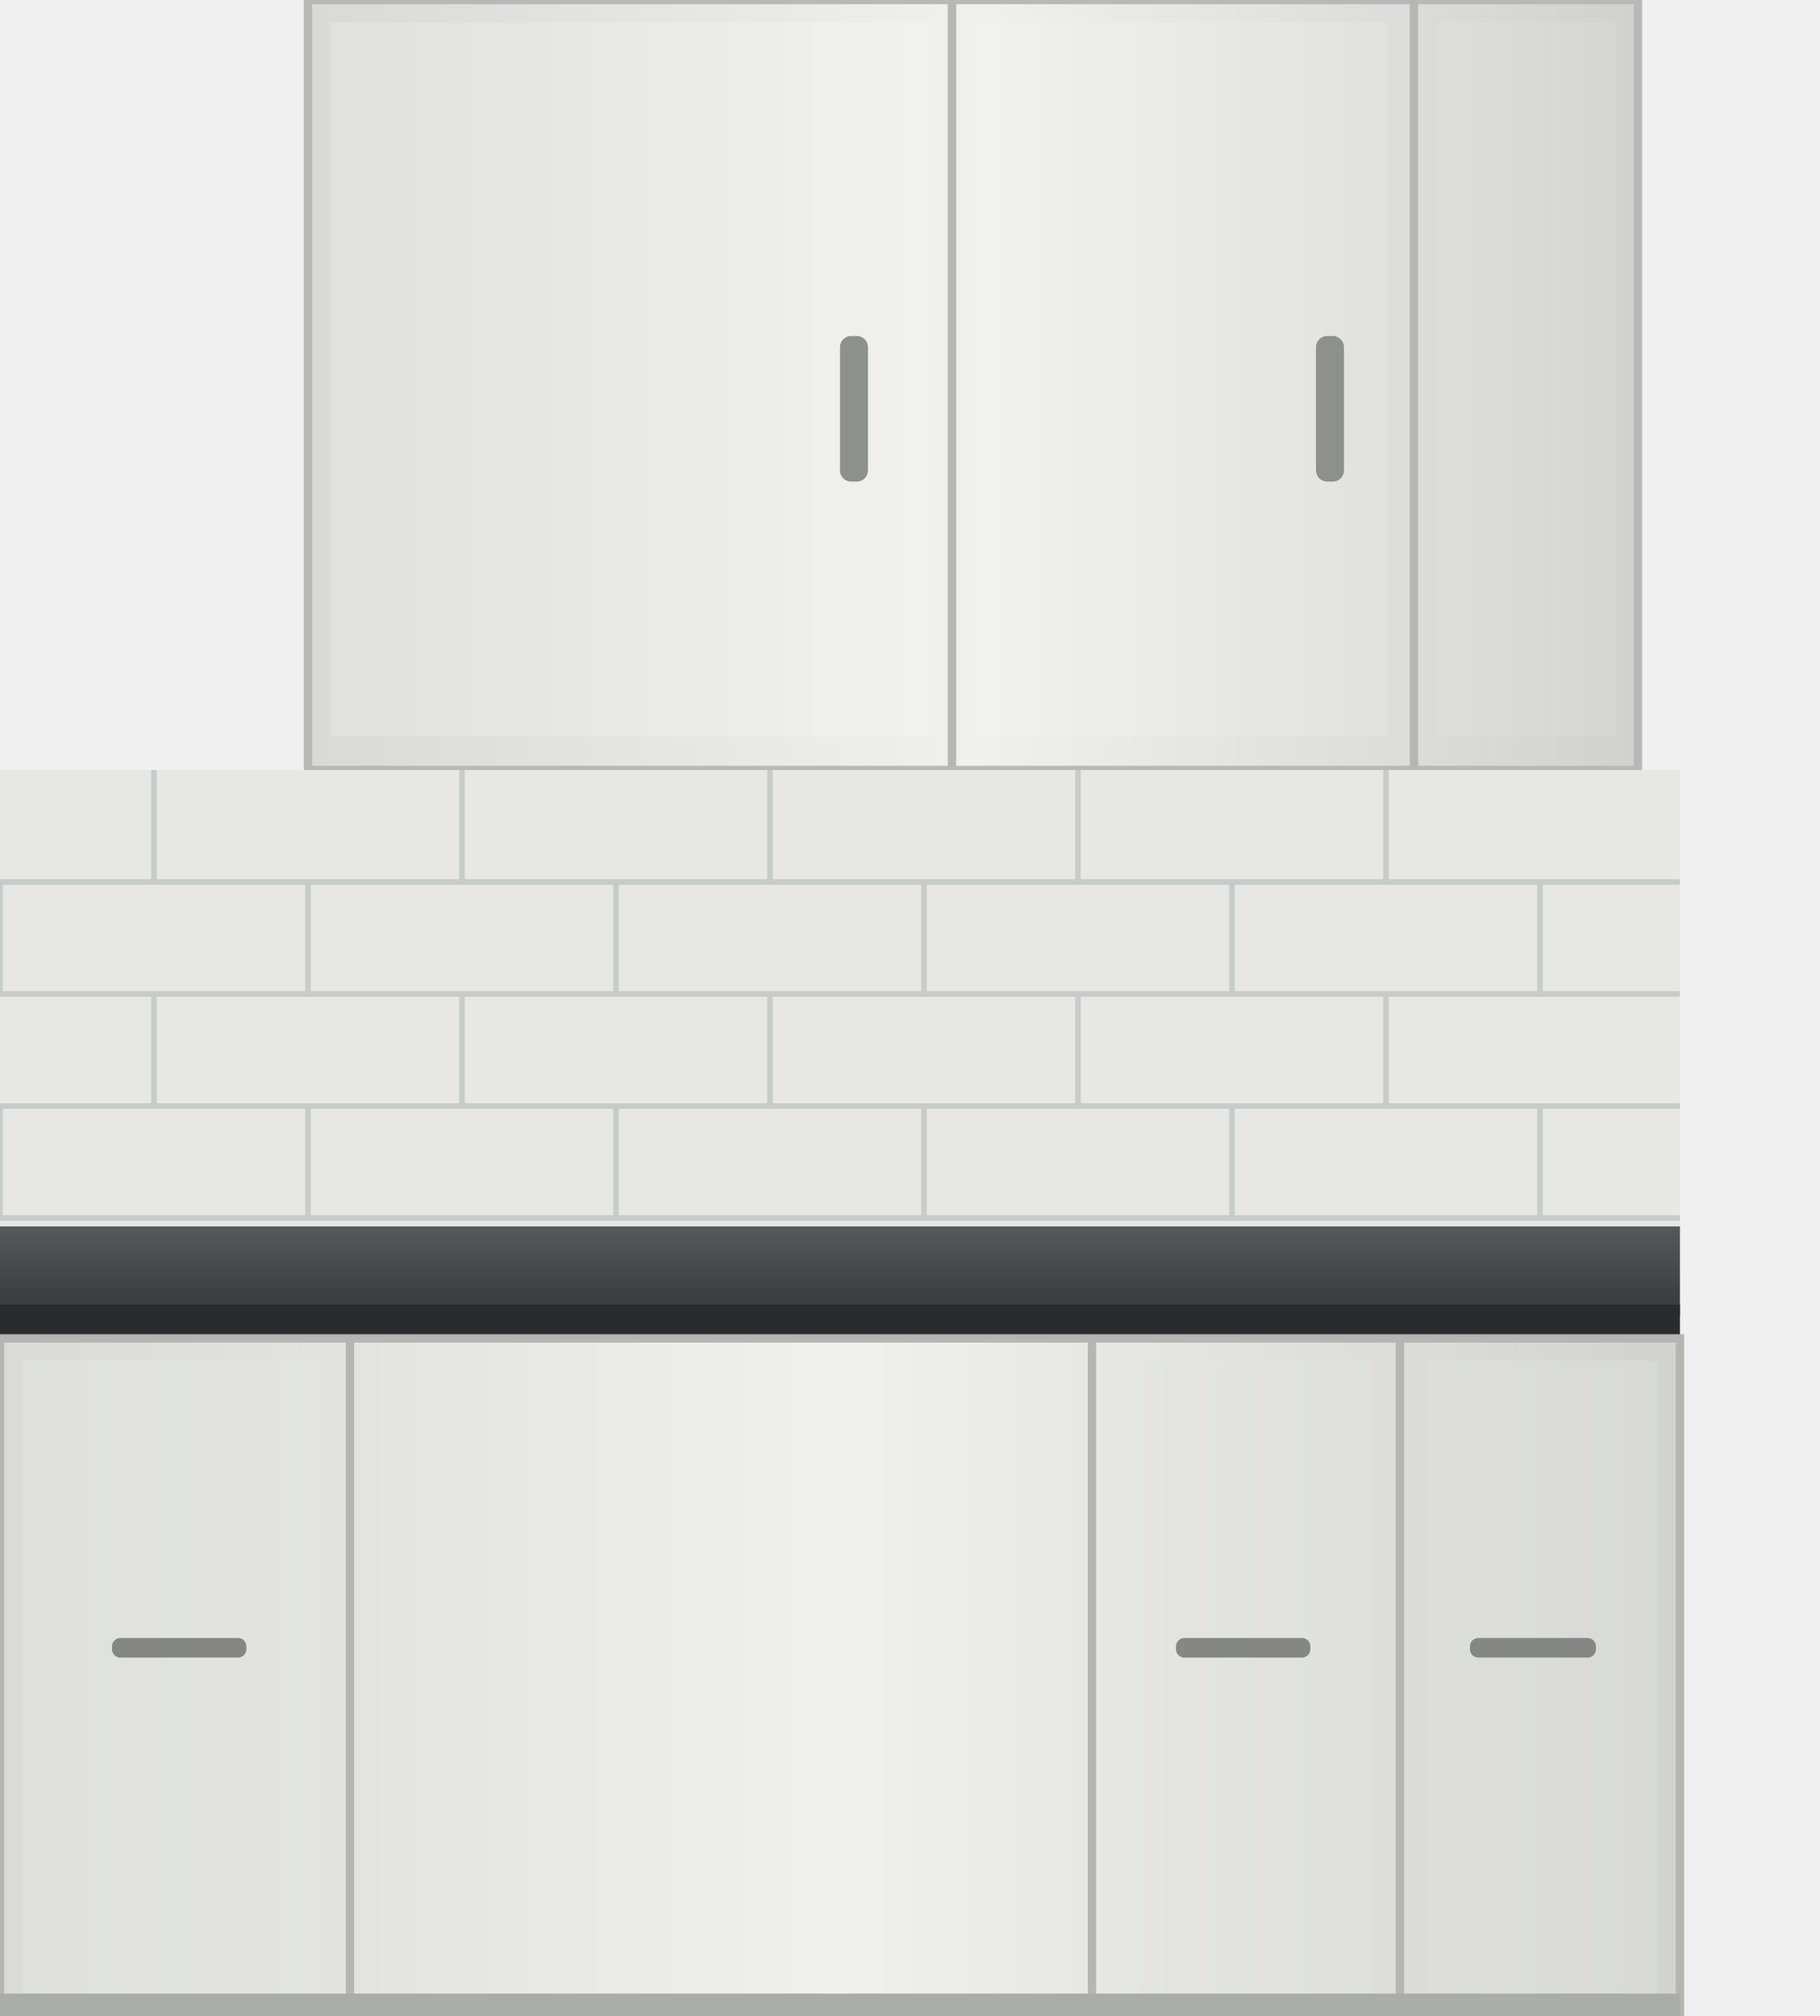
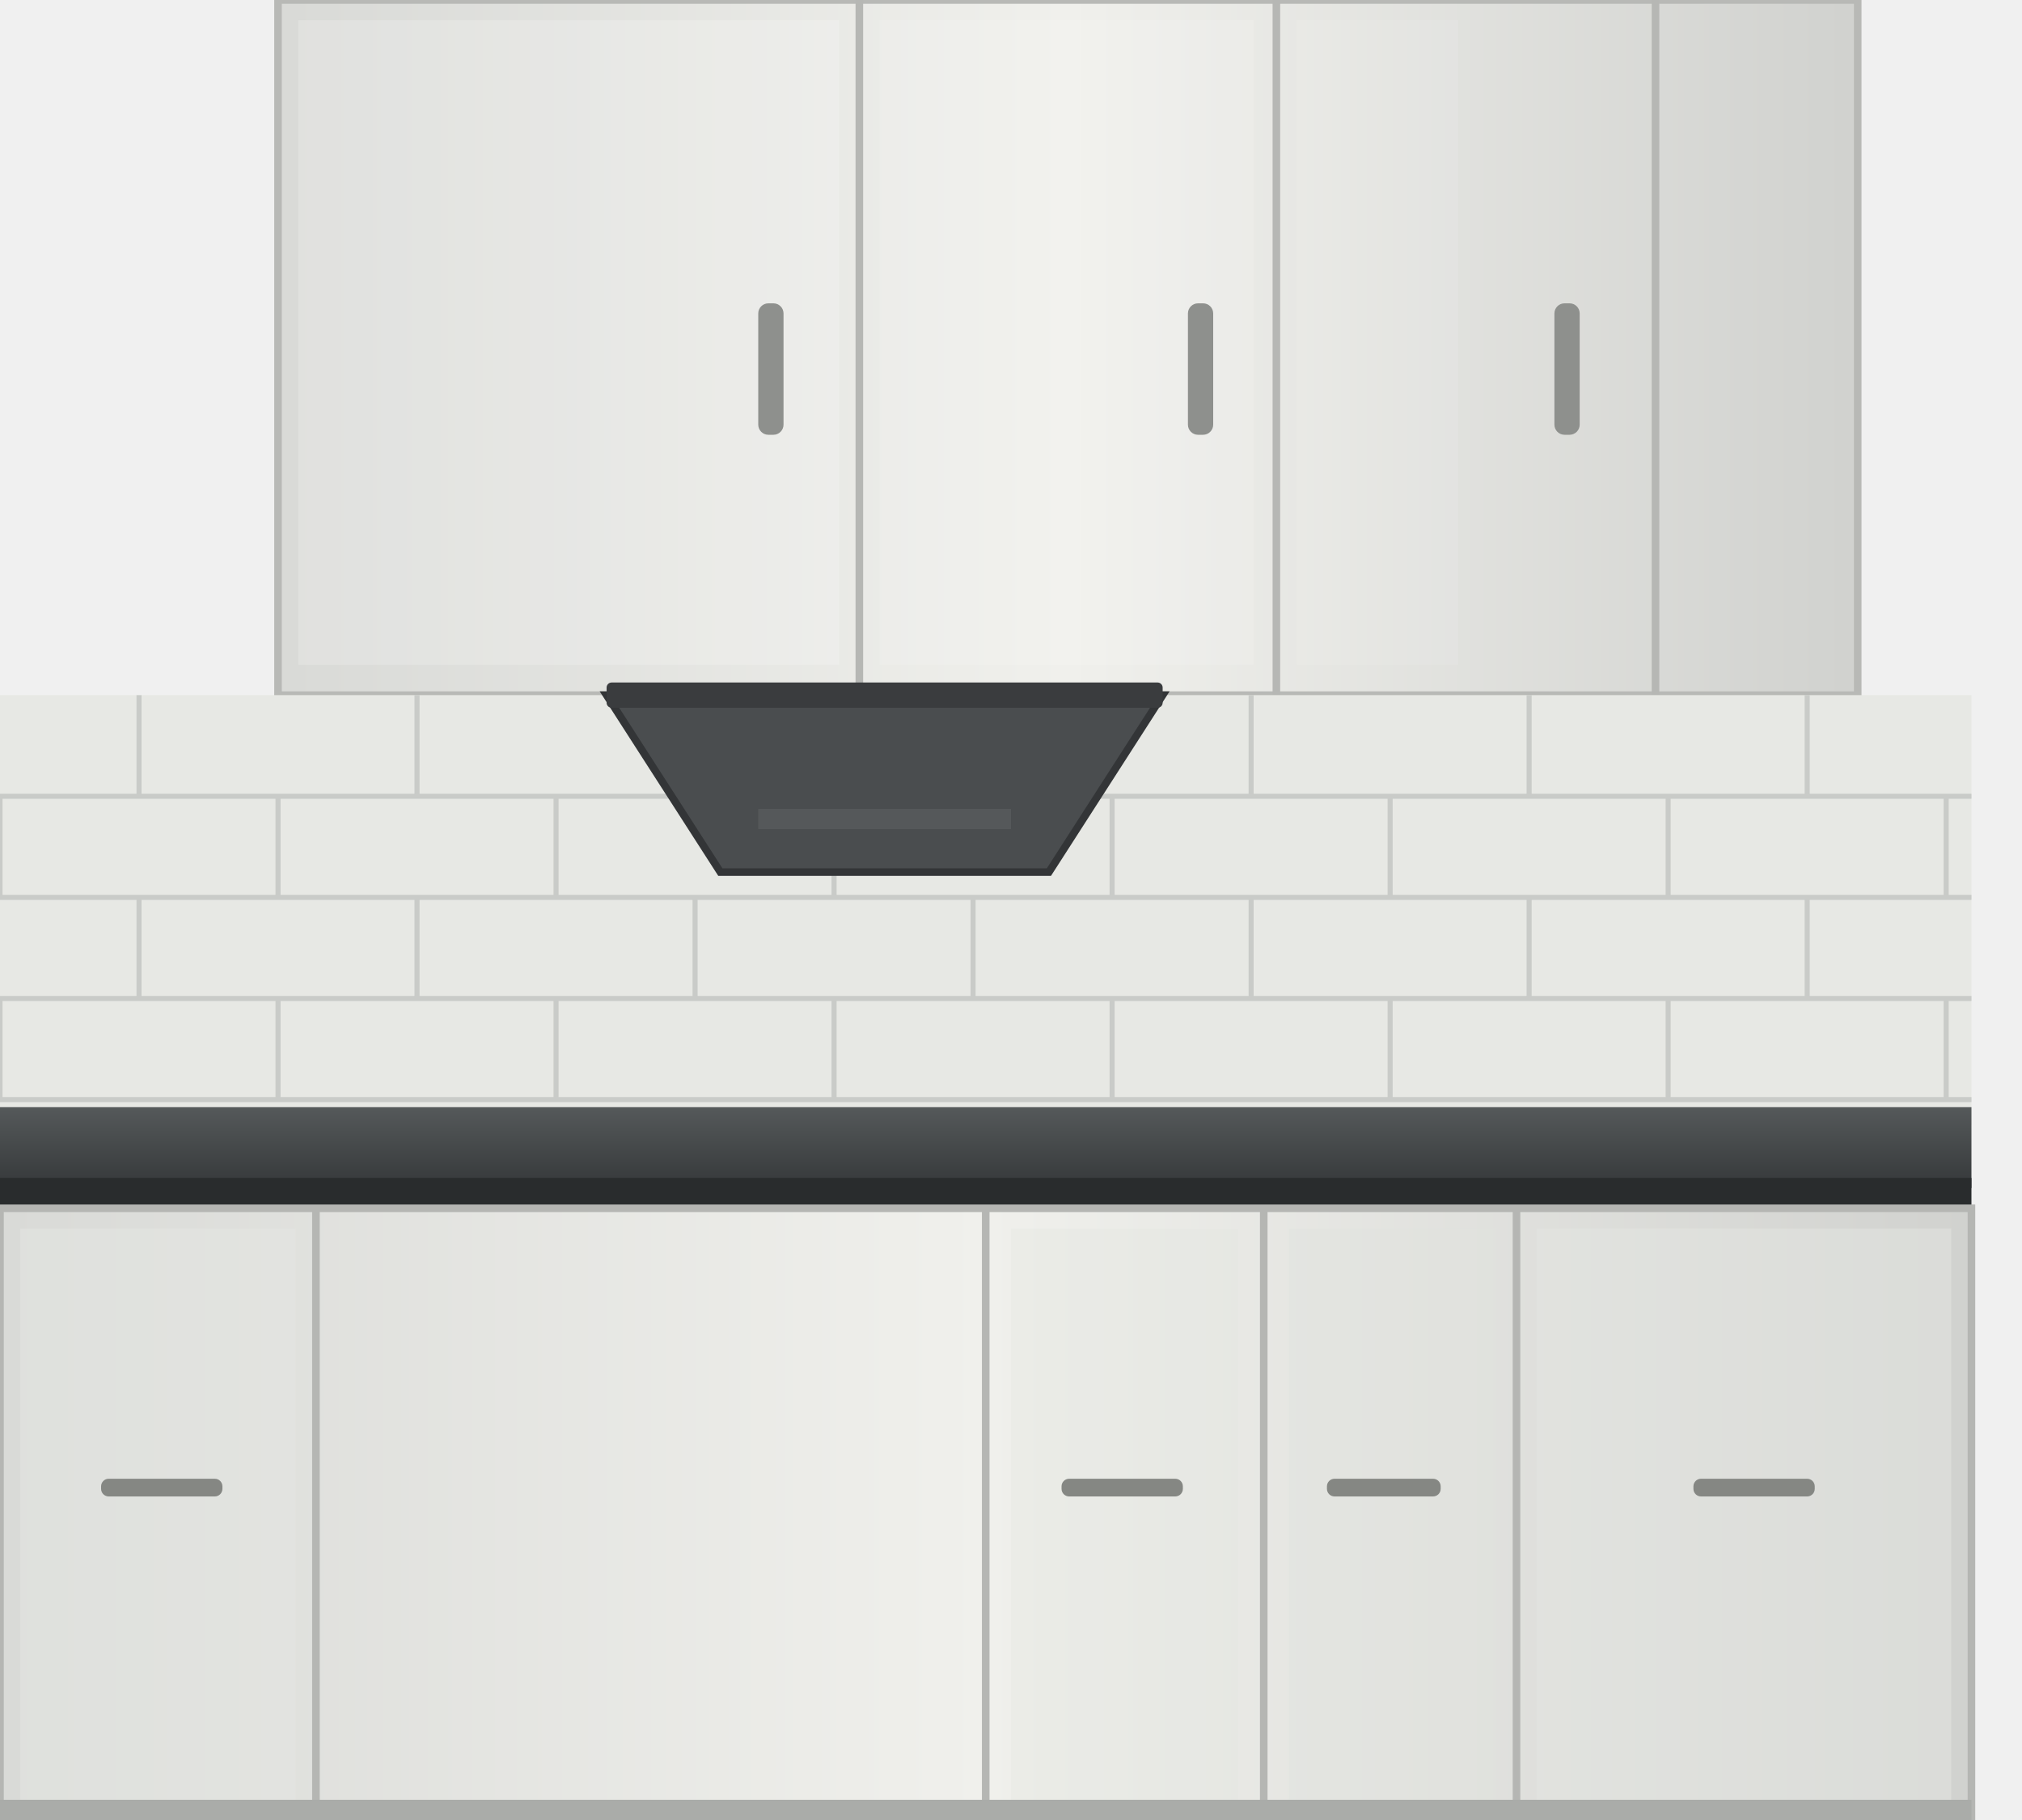
- <svg xmlns="http://www.w3.org/2000/svg" viewBox="0 0 650 720" width="650" height="720">
+ <svg xmlns="http://www.w3.org/2000/svg" viewBox="0 0 800 720" width="800" height="720">
  <defs>
-     <linearGradient id="cabinetWhite" x1="0" y1="0" x2="1" y2="0">
+     <linearGradient id="cabinet-white" x1="0" y1="0" x2="1" y2="0">
      <stop offset="0%" stop-color="#d9dad7" />
      <stop offset="50%" stop-color="#f0f0ec" />
      <stop offset="100%" stop-color="#d1d2cf" />
    </linearGradient>
-     <linearGradient id="counter" x1="0" y1="0" x2="0" y2="1">
+     <linearGradient id="cabinet-counter" x1="0" y1="0" x2="0" y2="1">
      <stop offset="0%" stop-color="#55595a" />
      <stop offset="100%" stop-color="#35383a" />
    </linearGradient>
  </defs>
  <g id="cabinets">
    <g id="upper-cabinets">
-       <rect x="110" y="0" width="475" height="275" fill="url(#cabinetWhite)" stroke="#b8b9b6" stroke-width="3" />
+       <rect x="110" y="0" width="625" height="275" fill="url(#cabinet-white)" stroke="#b8b9b6" stroke-width="3" />
+       <line x1="655" y1="0" x2="655" y2="275" stroke="#b6b7b4" stroke-width="3" />
+       <rect x="615" y="120" width="10" height="52" rx="4" fill="#8e908d" />
      <line x1="340" y1="0" x2="340" y2="275" stroke="#b6b7b4" stroke-width="3" />
      <line x1="505" y1="0" x2="505" y2="275" stroke="#b6b7b4" stroke-width="3" />
      <rect x="118" y="8" width="214" height="255" fill="#ffffff" opacity=".18" />
      <rect x="348" y="8" width="148" height="255" fill="#ffffff" opacity=".12" />
      <rect x="513" y="8" width="64" height="255" fill="#ffffff" opacity=".08" />
      <rect x="300" y="120" width="10" height="52" rx="4" fill="#8e908d" />
      <rect x="470" y="120" width="10" height="52" rx="4" fill="#8e908d" />
    </g>
-     <rect x="0" y="275" width="600" height="170" fill="#e7e8e4" />
+     <rect x="0" y="275" width="780" height="170" fill="#e7e8e4" />
    <g id="backsplash" stroke="#c4c6c3" stroke-width="2" opacity=".85">
-       <line x1="0" y1="315" x2="600" y2="315" />
-       <line x1="0" y1="355" x2="600" y2="355" />
-       <line x1="0" y1="395" x2="600" y2="395" />
-       <line x1="0" y1="435" x2="600" y2="435" />
+       <line x1="0" y1="315" x2="780" y2="315" />
+       <line x1="0" y1="355" x2="780" y2="355" />
+       <line x1="0" y1="395" x2="780" y2="395" />
+       <line x1="0" y1="435" x2="780" y2="435" />
      <g>
        <line x1="55" y1="275" x2="55" y2="315" />
        <line x1="165" y1="275" x2="165" y2="315" />
        <line x1="275" y1="275" x2="275" y2="315" />
        <line x1="385" y1="275" x2="385" y2="315" />
        <line x1="495" y1="275" x2="495" y2="315" />
+         <line x1="605" y1="275" x2="605" y2="315" />
+         <line x1="715" y1="275" x2="715" y2="315" />
        <line x1="0" y1="315" x2="0" y2="355" />
        <line x1="110" y1="315" x2="110" y2="355" />
        <line x1="220" y1="315" x2="220" y2="355" />
        <line x1="330" y1="315" x2="330" y2="355" />
        <line x1="440" y1="315" x2="440" y2="355" />
        <line x1="550" y1="315" x2="550" y2="355" />
+         <line x1="660" y1="315" x2="660" y2="355" />
+         <line x1="770" y1="315" x2="770" y2="355" />
        <line x1="55" y1="355" x2="55" y2="395" />
        <line x1="165" y1="355" x2="165" y2="395" />
        <line x1="275" y1="355" x2="275" y2="395" />
        <line x1="385" y1="355" x2="385" y2="395" />
        <line x1="495" y1="355" x2="495" y2="395" />
+         <line x1="605" y1="355" x2="605" y2="395" />
+         <line x1="715" y1="355" x2="715" y2="395" />
        <line x1="0" y1="395" x2="0" y2="435" />
        <line x1="110" y1="395" x2="110" y2="435" />
        <line x1="220" y1="395" x2="220" y2="435" />
        <line x1="330" y1="395" x2="330" y2="435" />
        <line x1="440" y1="395" x2="440" y2="435" />
        <line x1="550" y1="395" x2="550" y2="435" />
+         <line x1="660" y1="395" x2="660" y2="435" />
+         <line x1="770" y1="395" x2="770" y2="435" />
      </g>
    </g>
-     <rect x="0" y="438" width="600" height="32" fill="url(#counter)" />
-     <rect x="0" y="466" width="600" height="12" fill="#292c2d" />
+     <rect x="0" y="438" width="780" height="32" fill="url(#cabinet-counter)" />
+     <rect x="0" y="466" width="780" height="12" fill="#292c2d" />
    <g id="lower-cabinets">
-       <rect x="0" y="478" width="600" height="242" fill="url(#cabinetWhite)" stroke="#b5b6b3" stroke-width="3" />
+       <rect x="0" y="478" width="780" height="242" fill="url(#cabinet-white)" stroke="#b5b6b3" stroke-width="3" />
      <line x1="125" y1="478" x2="125" y2="720" stroke="#b5b6b3" stroke-width="3" />
      <line x1="390" y1="478" x2="390" y2="720" stroke="#b5b6b3" stroke-width="3" />
      <line x1="500" y1="478" x2="500" y2="720" stroke="#b5b6b3" stroke-width="3" />
      <rect x="8" y="486" width="109" height="226" fill="#e4e5e1" opacity=".55" />
      <rect x="40" y="585" width="48" height="7" rx="3" fill="#858783" />
      <rect x="400" y="486" width="90" height="226" fill="#e3e4e0" opacity=".35" />
      <rect x="420" y="585" width="48" height="7" rx="3" fill="#858783" />
      <rect x="510" y="486" width="82" height="226" fill="#e1e2de" opacity=".45" />
      <rect x="525" y="585" width="45" height="7" rx="3" fill="#858783" />
+       <line x1="600" y1="478" x2="600" y2="720" stroke="#b5b6b3" stroke-width="3" />
+       <rect x="608" y="486" width="164" height="226" fill="#e4e5e1" opacity=".5" />
+       <rect x="670" y="585" width="48" height="7" rx="3" fill="#858783" />
    </g>
-     <rect x="0" y="712" width="600" height="8" fill="#aaaCA9" />
+     <g id="extractor-hood">
+       <path d="             M240 275             L460 275             L415 345             L285 345             Z" fill="#4a4d4f" stroke="#333537" stroke-width="3" />
+       <rect x="240" y="270" width="220" height="10" rx="2" fill="#3a3c3e" />
+       <rect x="300" y="320" width="100" height="8" fill="#5c5f61" opacity=".6" />
+     </g>
+     <rect x="0" y="712" width="780" height="8" fill="#aaaCA9" />
  </g>
</svg>
